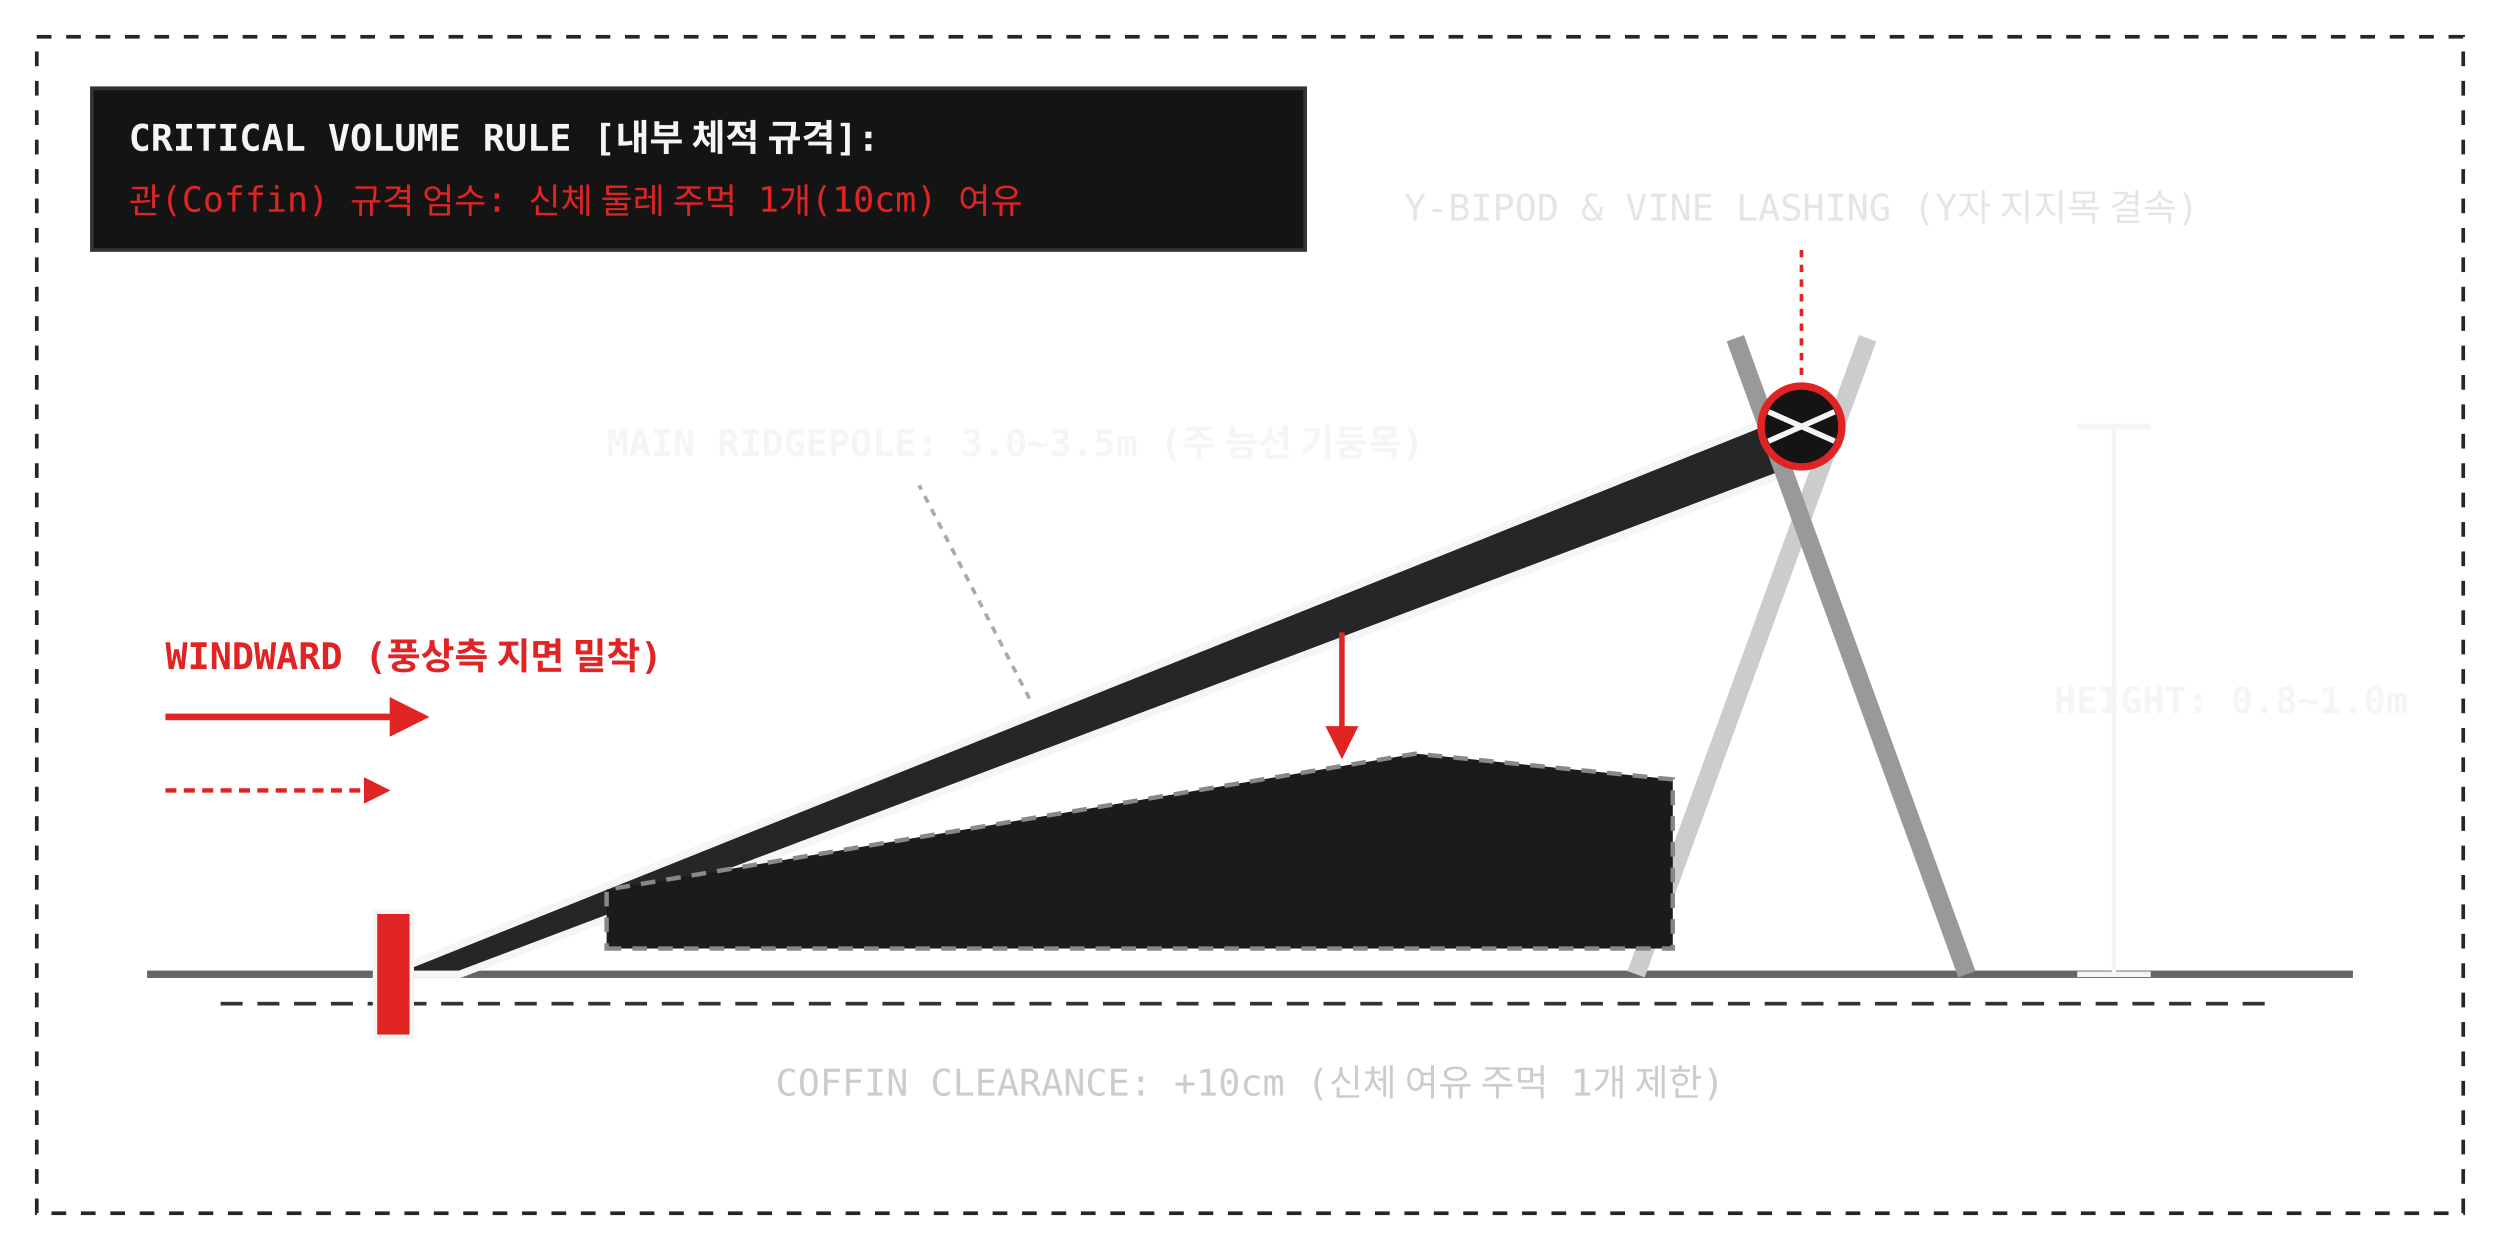
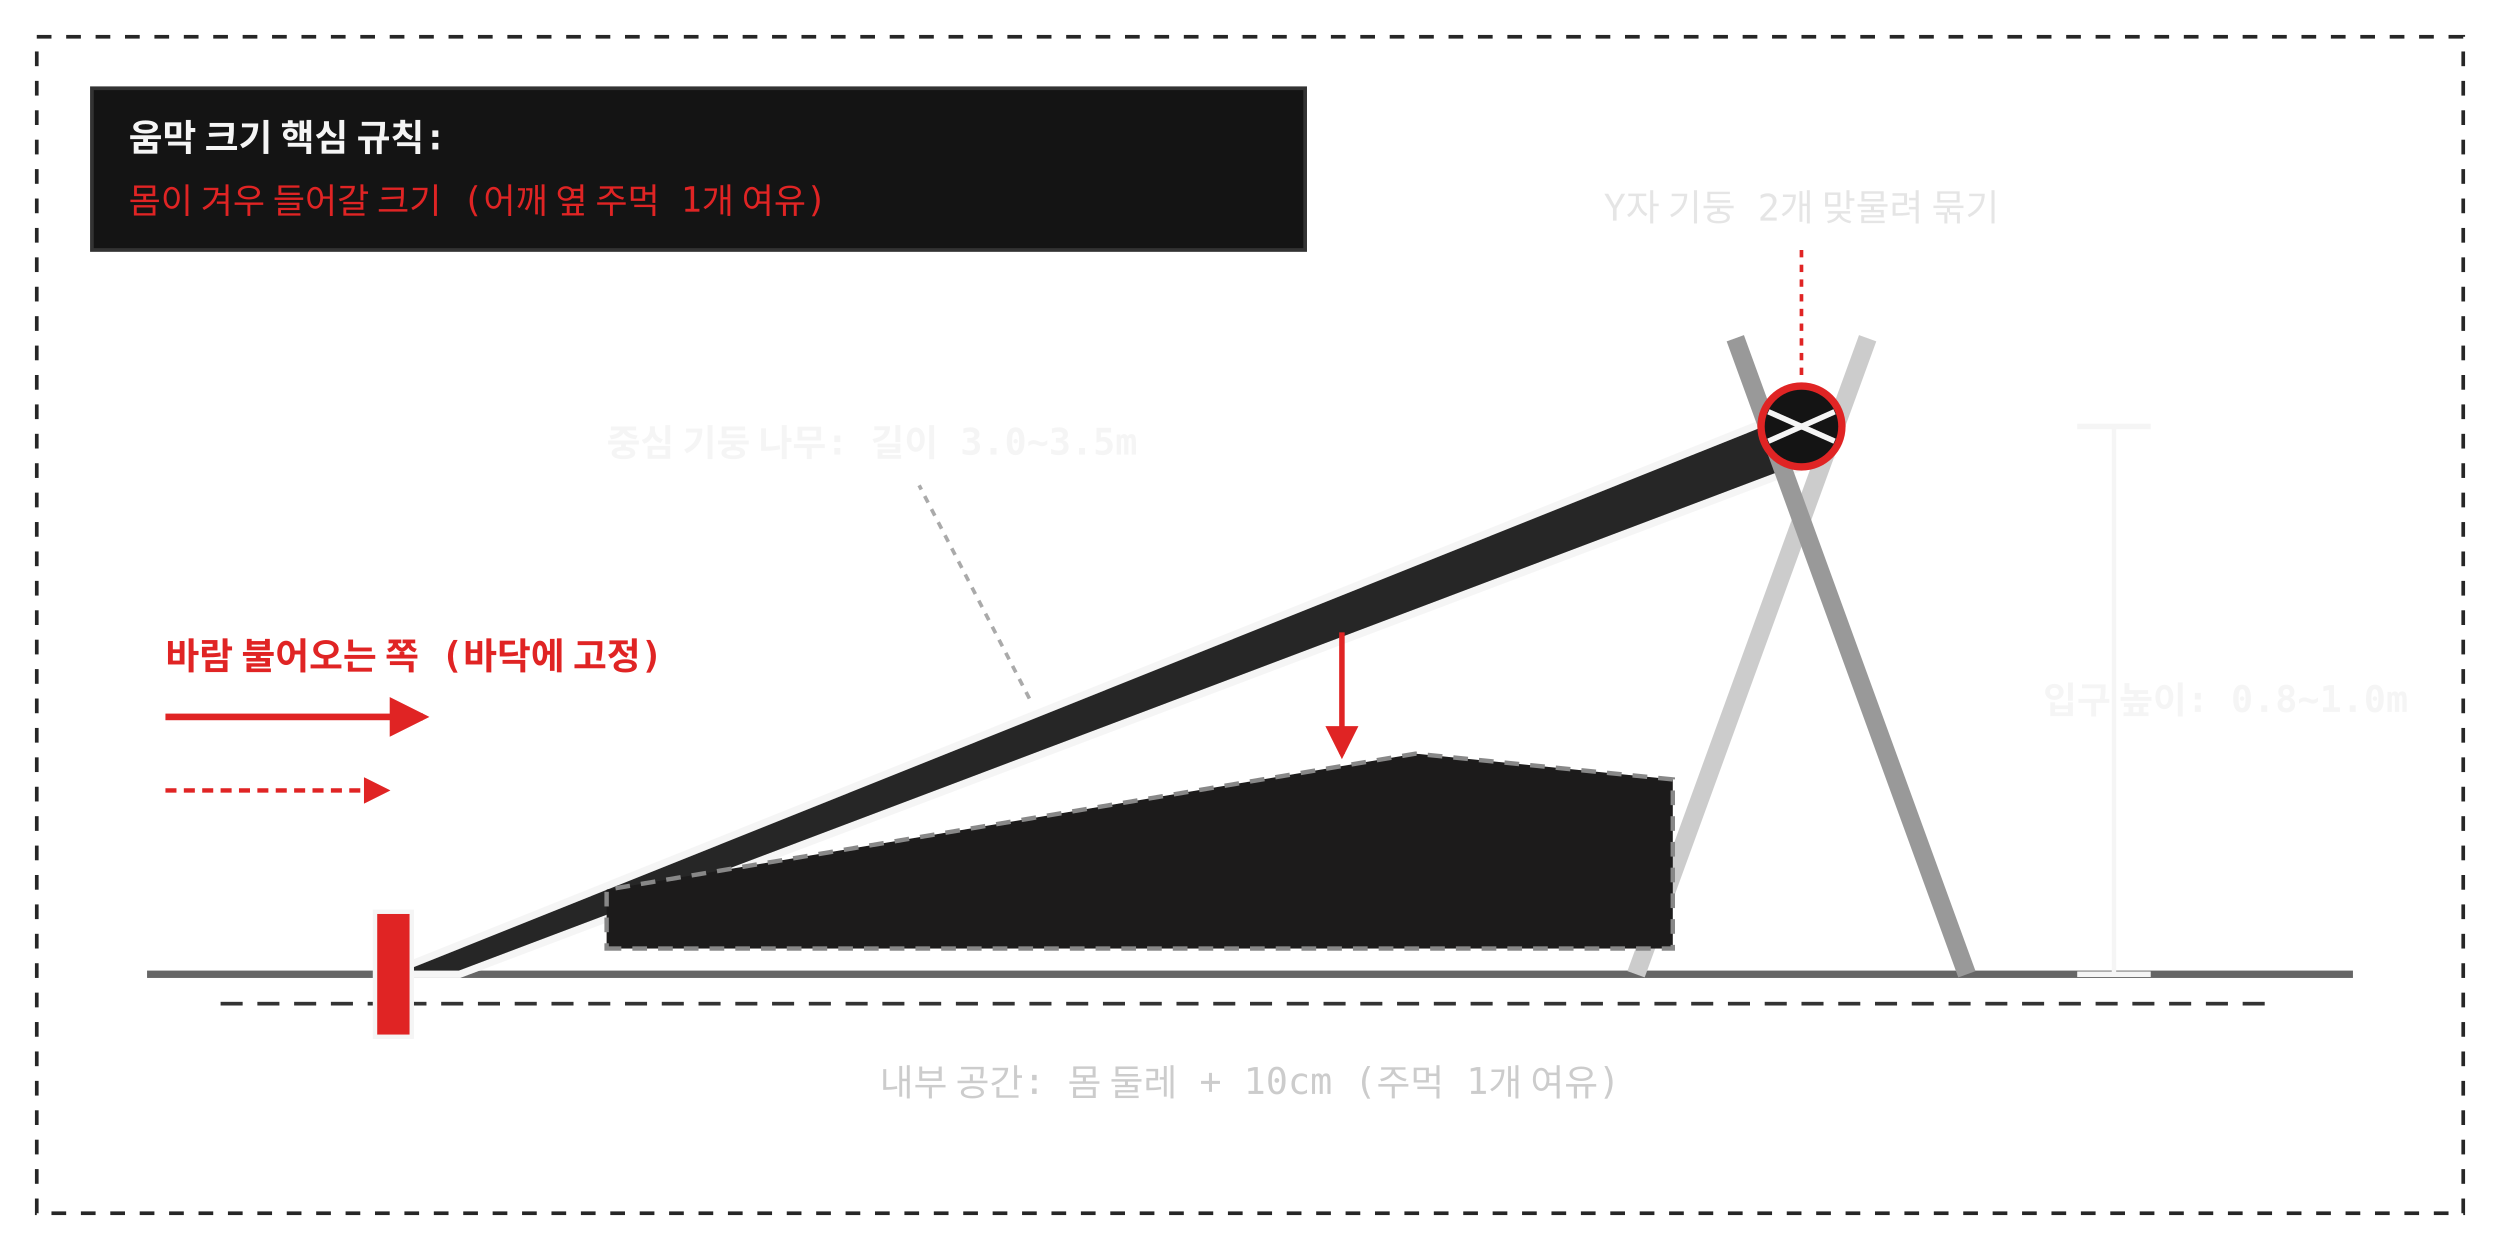
<svg xmlns="http://www.w3.org/2000/svg" viewBox="0 0 680 340" class="w-full max-w-2xl h-auto">
  <defs>
    <marker id="arrow-white" markerWidth="6" markerHeight="6" refX="5" refY="3" orient="auto">
      <path d="M0,0 L6,3 L0,6 Z" fill="#F5F5F5" />
    </marker>
    <marker id="arrow-red" markerWidth="6" markerHeight="6" refX="5" refY="3" orient="auto">
      <path d="M0,0 L6,3 L0,6 Z" fill="#E02424" />
    </marker>
  </defs>
  <rect x="10" y="10" width="660" height="320" fill="none" stroke="#262626" stroke-width="1" stroke-dasharray="4,4" />
  <rect x="25" y="24" width="330" height="44" fill="#141414" stroke="#333333" stroke-width="1" />
-   <text x="35" y="41" fill="#F5F5F5" font-family="'JetBrains Mono', monospace" font-size="10" font-weight="bold">CRITICAL VOLUME RULE [내부 체적 규격]:</text>
-   <text x="35" y="58" fill="#E02424" font-family="'JetBrains Mono', monospace" font-size="9.5">관(Coffin) 규격 엄수: 신체 둘레 주먹 1개(10cm) 여유</text>
+   <text x="35" y="41" fill="#F5F5F5" font-family="'JetBrains Mono', monospace" font-size="10" font-weight="bold">움막 크기 핵심 규칙:</text>
+   <text x="35" y="58" fill="#E02424" font-family="'JetBrains Mono', monospace" font-size="9.5">몸이 겨우 들어갈 크기 (어깨 옆 주먹 1개 여유)</text>
  <line x1="40" y1="265" x2="640" y2="265" stroke="#666666" stroke-width="2" />
  <line x1="60" y1="273" x2="620" y2="273" stroke="#333333" stroke-width="1" stroke-dasharray="6,4" />
  <line x1="45" y1="195" x2="115" y2="195" stroke="#E02424" stroke-width="1.8" marker-end="url(#arrow-red)" />
  <line x1="45" y1="215" x2="105" y2="215" stroke="#E02424" stroke-width="1.2" stroke-dasharray="3,2" marker-end="url(#arrow-red)" />
-   <text x="45" y="182" fill="#E02424" font-family="'JetBrains Mono', monospace" font-size="10" font-weight="bold">WINDWARD (풍상측 지면 밀착)</text>
+   <text x="45" y="182" fill="#E02424" font-family="'JetBrains Mono', monospace" font-size="10" font-weight="bold">바람 불어오는 쪽 (바닥에 고정)</text>
  <polygon points="105,265 492,110 498,124 125,265" fill="#262626" stroke="#F5F5F5" stroke-width="2" />
  <polygon points="102,248 112,248 112,282 102,282" fill="#E02424" stroke="#F5F5F5" stroke-width="1.2" />
  <line x1="280" y1="190" x2="250" y2="132" stroke="#AAAAAA" stroke-width="1" stroke-dasharray="2,2" />
-   <text x="165" y="124" fill="#F5F5F5" font-family="'JetBrains Mono', monospace" font-size="10" font-weight="bold">MAIN RIDGEPOLE: 3.0~3.5m (주 능선 기둥목)</text>
+   <text x="165" y="124" fill="#F5F5F5" font-family="'JetBrains Mono', monospace" font-size="10" font-weight="bold">중심 기둥 나무: 길이 3.0~3.5m</text>
  <line x1="445" y1="265" x2="508" y2="92" stroke="#CCCCCC" stroke-width="5" />
  <line x1="535" y1="265" x2="472" y2="92" stroke="#999999" stroke-width="5" />
  <circle cx="490" cy="116" r="11" fill="#141414" stroke="#E02424" stroke-width="2" />
  <line x1="481" y1="112" x2="499" y2="120" stroke="#F5F5F5" stroke-width="1.5" />
  <line x1="481" y1="120" x2="499" y2="112" stroke="#F5F5F5" stroke-width="1.5" />
  <line x1="490" y1="102" x2="490" y2="68" stroke="#E02424" stroke-width="1" stroke-dasharray="2,2" />
-   <text x="490" y="60" fill="#E5E5E5" font-family="'JetBrains Mono', monospace" font-size="10" text-anchor="middle">Y-BIPOD &amp; VINE LASHING (Y자 지지목 결속)</text>
+   <text x="490" y="60" fill="#E5E5E5" font-family="'JetBrains Mono', monospace" font-size="10" text-anchor="middle">Y자 기둥 2개 맞물려 묶기</text>
  <path d="M 165,258 L 455,258 L 455,212 L 385,205 L 165,242 Z" fill="#1c1b1b" stroke="#888888" stroke-width="1.2" stroke-dasharray="4,3" />
  <line x1="365" y1="172" x2="365" y2="205" stroke="#E02424" stroke-width="1.5" marker-end="url(#arrow-red)" />
-   <text x="340" y="298" fill="#CCCCCC" font-family="'JetBrains Mono', monospace" font-size="10" text-anchor="middle">COFFIN CLEARANCE: +10cm (신체 여유 주먹 1개 제한)</text>
+   <text x="340" y="298" fill="#CCCCCC" font-family="'JetBrains Mono', monospace" font-size="10" text-anchor="middle">내부 공간: 몸 둘레 + 10cm (주먹 1개 여유)</text>
  <line x1="575" y1="116" x2="575" y2="265" stroke="#F5F5F5" stroke-width="1.2" />
  <line x1="565" y1="116" x2="585" y2="116" stroke="#F5F5F5" stroke-width="1.5" />
  <line x1="565" y1="265" x2="585" y2="265" stroke="#F5F5F5" stroke-width="1.5" />
-   <text x="655" y="194" fill="#F5F5F5" font-family="'JetBrains Mono', monospace" font-size="10" font-weight="bold" text-anchor="end">HEIGHT: 0.8~1.0m</text>
+   <text x="655" y="194" fill="#F5F5F5" font-family="'JetBrains Mono', monospace" font-size="10" font-weight="bold" text-anchor="end">입구 높이: 0.8~1.0m</text>
</svg>
